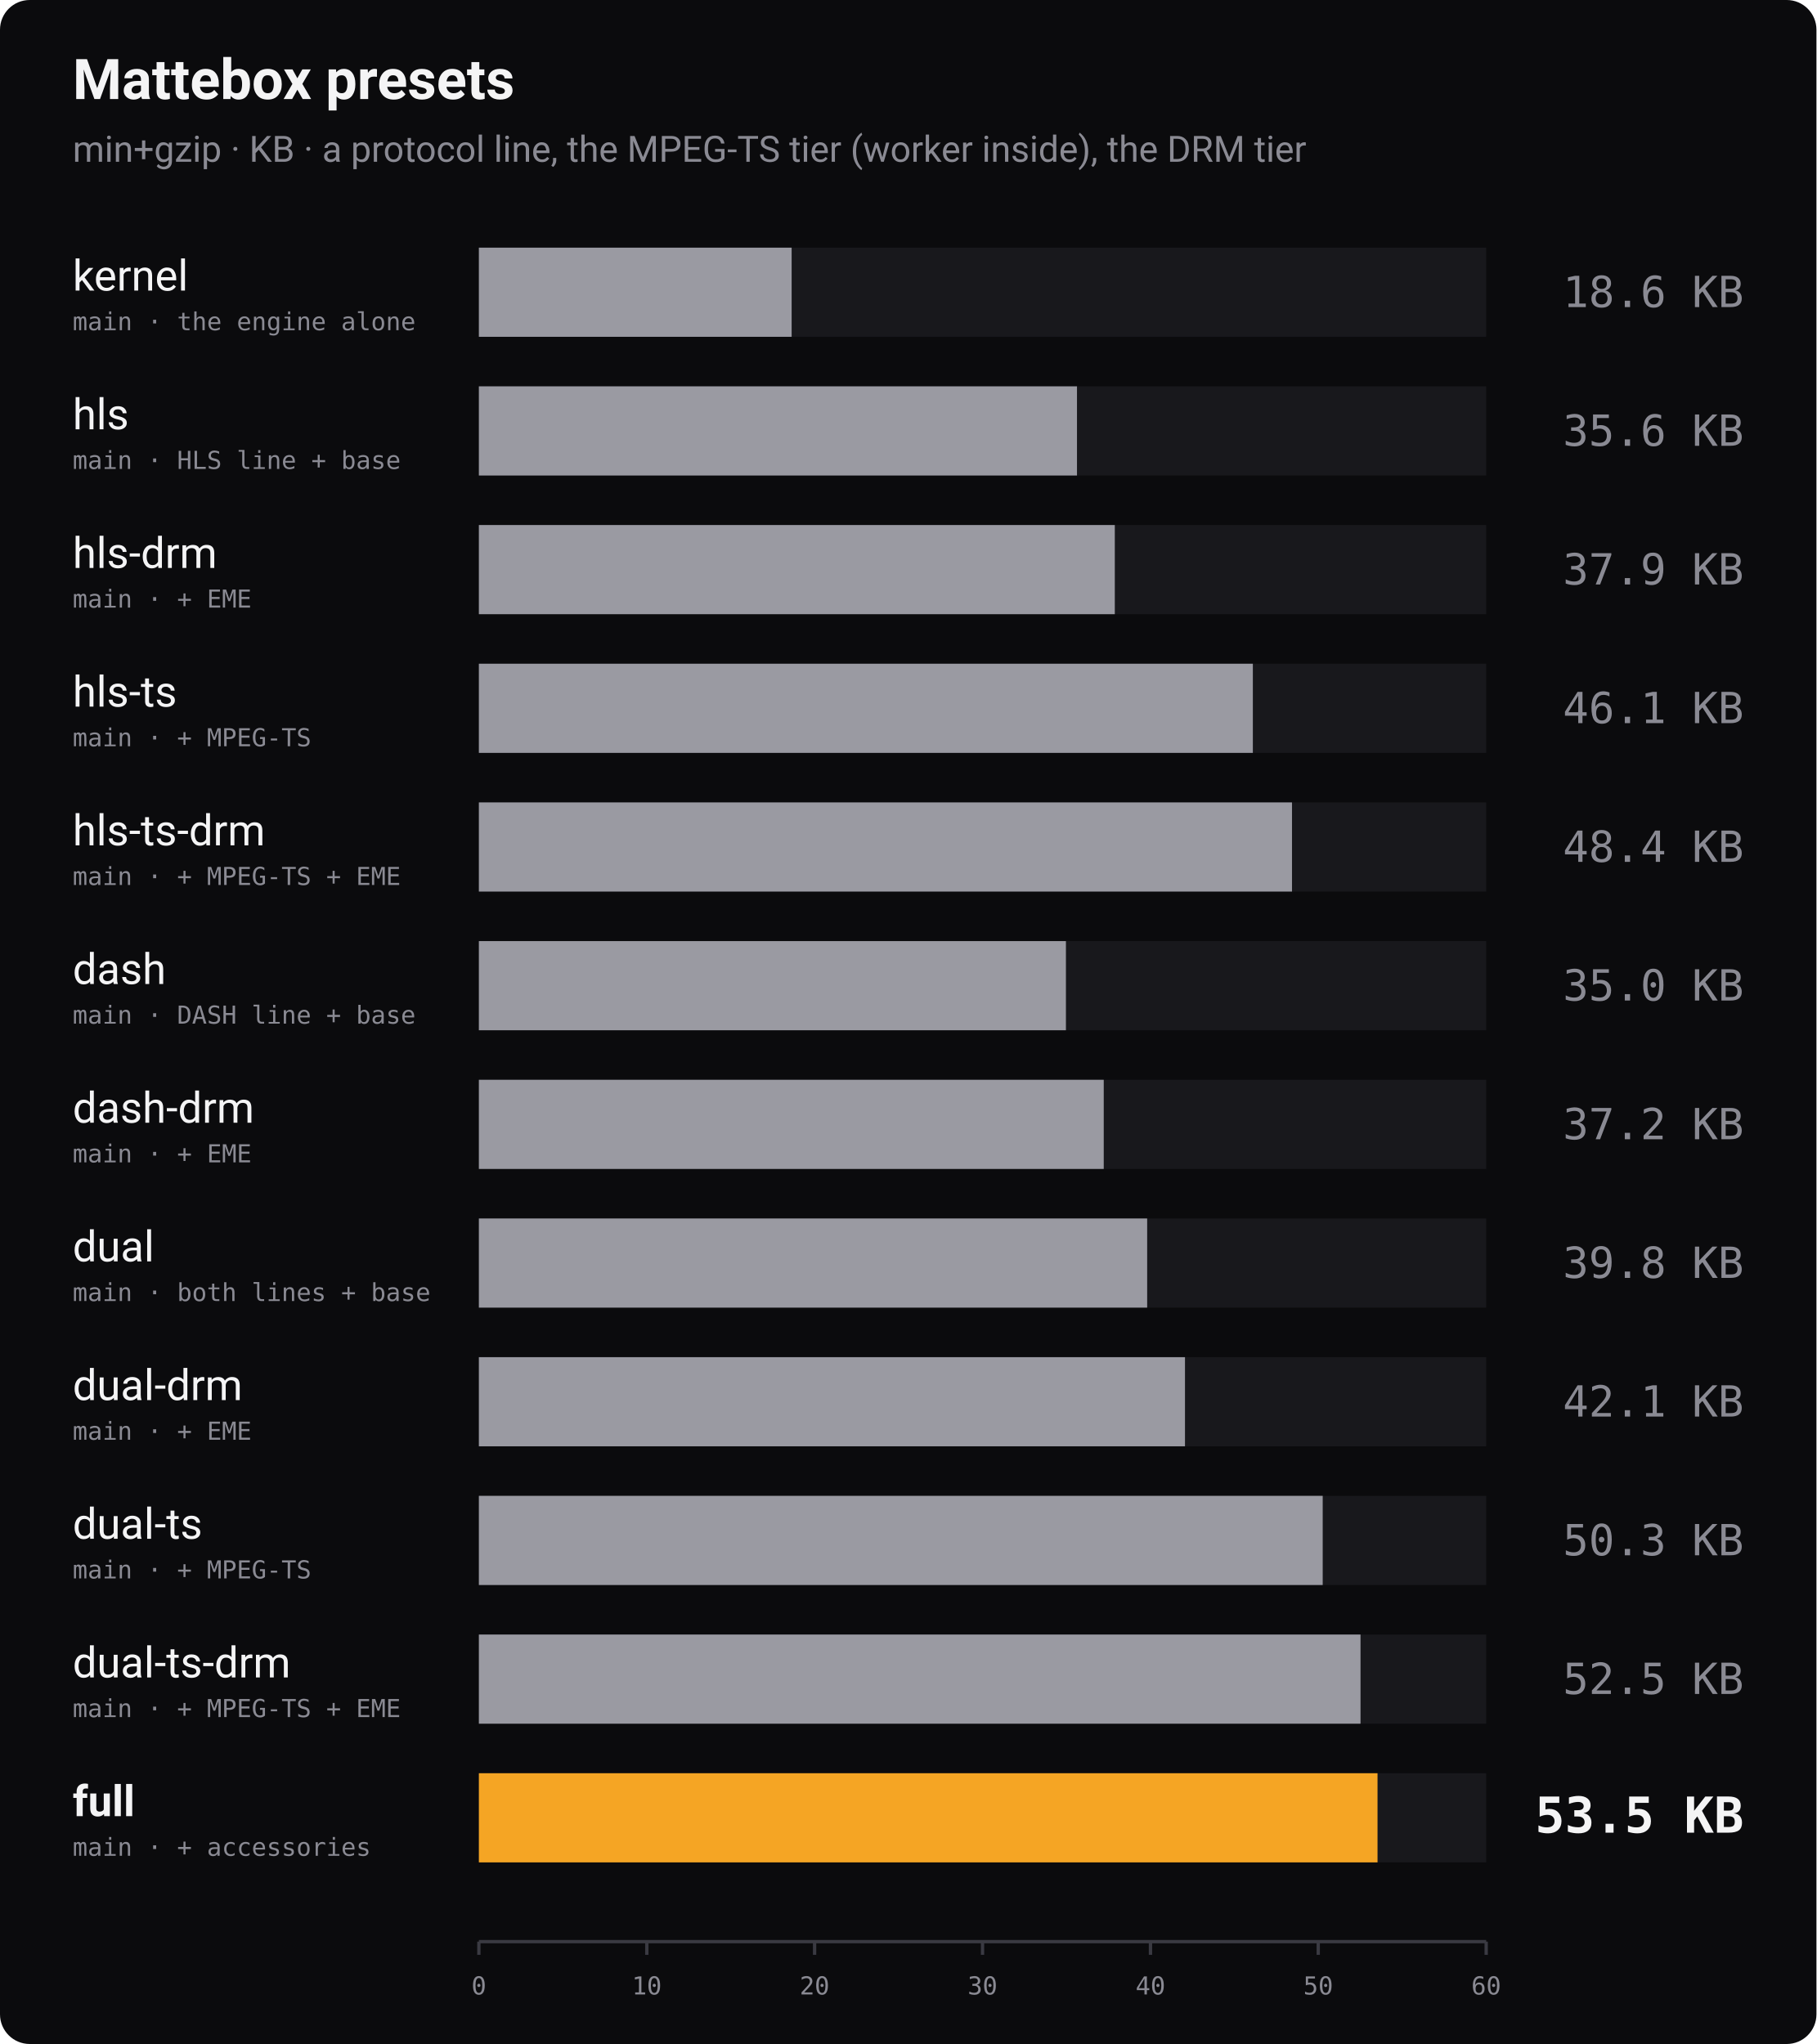
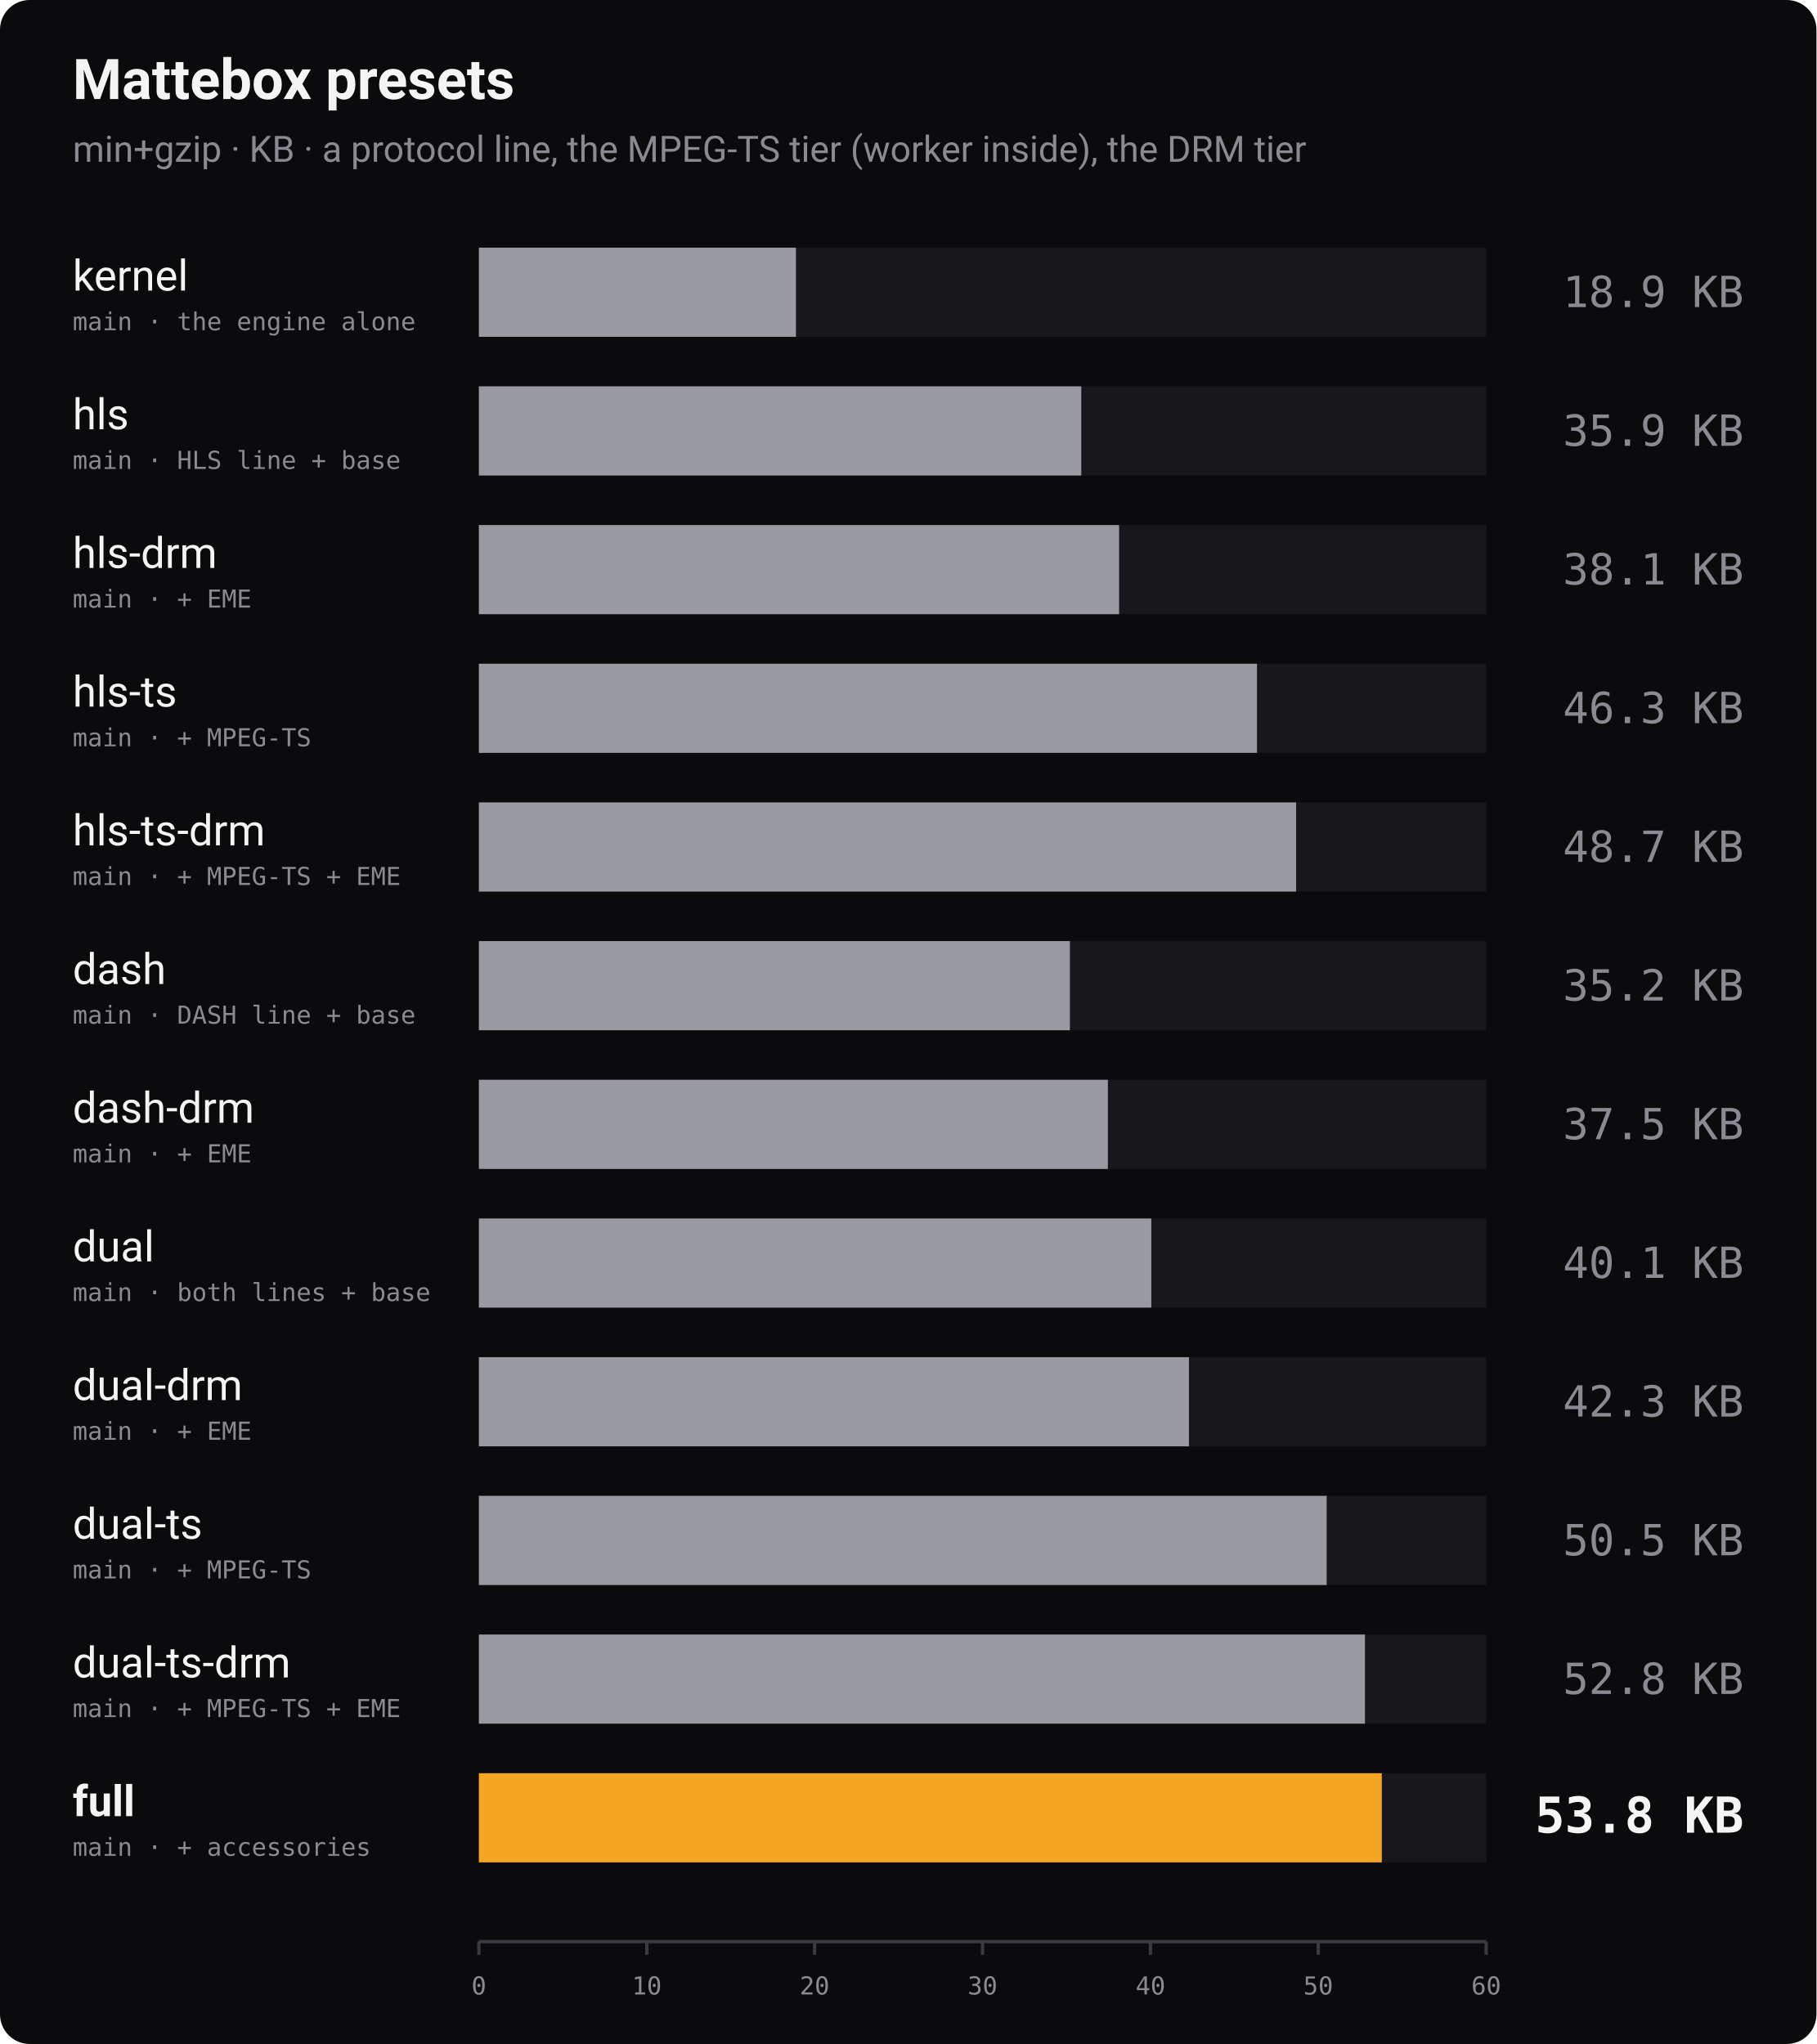
<svg xmlns="http://www.w3.org/2000/svg" width="1100" height="1238" viewBox="0 0 1100 1238" role="img" aria-label="Bundle size of every Mattebox preset, min+gzip">
  <rect width="1100" height="1238" rx="18" fill="#0b0b0d" />
  <text x="44" y="60" font-family="-apple-system, 'Segoe UI', Roboto, Helvetica, Arial, sans-serif" font-size="34" font-weight="700" fill="#f4f4f5">Mattebox presets</text>
  <text x="44" y="98" font-family="-apple-system, 'Segoe UI', Roboto, Helvetica, Arial, sans-serif" font-size="22" fill="#8a8a93">min+gzip · KB · a protocol line, the MPEG-TS tier (worker inside), the DRM tier</text>
  <text x="44" y="176" font-family="-apple-system, 'Segoe UI', Roboto, Helvetica, Arial, sans-serif" font-size="26" font-weight="400" fill="#f4f4f5">kernel</text>
  <text x="44" y="200" font-family="ui-monospace, 'SF Mono', Menlo, Consolas, monospace" font-size="15" fill="#8a8a93">main · the engine alone</text>
  <rect x="290" y="150" width="610" height="54" fill="#18181c" />
-   <rect x="290" y="150" width="189.4" height="54" fill="#9a9aa2" />
-   <text x="1056" y="186" text-anchor="end" font-family="ui-monospace, 'SF Mono', Menlo, Consolas, monospace" font-size="26" font-weight="400" fill="#8a8a93">18.6 KB</text>
+   <rect x="290" y="150" width="192.0" height="54" fill="#9a9aa2" />
+   <text x="1056" y="186" text-anchor="end" font-family="ui-monospace, 'SF Mono', Menlo, Consolas, monospace" font-size="26" font-weight="400" fill="#8a8a93">18.9 KB</text>
  <text x="44" y="260" font-family="-apple-system, 'Segoe UI', Roboto, Helvetica, Arial, sans-serif" font-size="26" font-weight="400" fill="#f4f4f5">hls</text>
  <text x="44" y="284" font-family="ui-monospace, 'SF Mono', Menlo, Consolas, monospace" font-size="15" fill="#8a8a93">main · HLS line + base</text>
  <rect x="290" y="234" width="610" height="54" fill="#18181c" />
-   <rect x="290" y="234" width="362.2" height="54" fill="#9a9aa2" />
-   <text x="1056" y="270" text-anchor="end" font-family="ui-monospace, 'SF Mono', Menlo, Consolas, monospace" font-size="26" font-weight="400" fill="#8a8a93">35.6 KB</text>
+   <rect x="290" y="234" width="364.8" height="54" fill="#9a9aa2" />
+   <text x="1056" y="270" text-anchor="end" font-family="ui-monospace, 'SF Mono', Menlo, Consolas, monospace" font-size="26" font-weight="400" fill="#8a8a93">35.9 KB</text>
  <text x="44" y="344" font-family="-apple-system, 'Segoe UI', Roboto, Helvetica, Arial, sans-serif" font-size="26" font-weight="400" fill="#f4f4f5">hls-drm</text>
  <text x="44" y="368" font-family="ui-monospace, 'SF Mono', Menlo, Consolas, monospace" font-size="15" fill="#8a8a93">main · + EME</text>
  <rect x="290" y="318" width="610" height="54" fill="#18181c" />
-   <rect x="290" y="318" width="385.1" height="54" fill="#9a9aa2" />
-   <text x="1056" y="354" text-anchor="end" font-family="ui-monospace, 'SF Mono', Menlo, Consolas, monospace" font-size="26" font-weight="400" fill="#8a8a93">37.9 KB</text>
+   <rect x="290" y="318" width="387.7" height="54" fill="#9a9aa2" />
+   <text x="1056" y="354" text-anchor="end" font-family="ui-monospace, 'SF Mono', Menlo, Consolas, monospace" font-size="26" font-weight="400" fill="#8a8a93">38.1 KB</text>
  <text x="44" y="428" font-family="-apple-system, 'Segoe UI', Roboto, Helvetica, Arial, sans-serif" font-size="26" font-weight="400" fill="#f4f4f5">hls-ts</text>
  <text x="44" y="452" font-family="ui-monospace, 'SF Mono', Menlo, Consolas, monospace" font-size="15" fill="#8a8a93">main · + MPEG-TS</text>
  <rect x="290" y="402" width="610" height="54" fill="#18181c" />
-   <rect x="290" y="402" width="468.7" height="54" fill="#9a9aa2" />
-   <text x="1056" y="438" text-anchor="end" font-family="ui-monospace, 'SF Mono', Menlo, Consolas, monospace" font-size="26" font-weight="400" fill="#8a8a93">46.1 KB</text>
+   <rect x="290" y="402" width="471.2" height="54" fill="#9a9aa2" />
+   <text x="1056" y="438" text-anchor="end" font-family="ui-monospace, 'SF Mono', Menlo, Consolas, monospace" font-size="26" font-weight="400" fill="#8a8a93">46.3 KB</text>
  <text x="44" y="512" font-family="-apple-system, 'Segoe UI', Roboto, Helvetica, Arial, sans-serif" font-size="26" font-weight="400" fill="#f4f4f5">hls-ts-drm</text>
  <text x="44" y="536" font-family="ui-monospace, 'SF Mono', Menlo, Consolas, monospace" font-size="15" fill="#8a8a93">main · + MPEG-TS + EME</text>
  <rect x="290" y="486" width="610" height="54" fill="#18181c" />
-   <rect x="290" y="486" width="492.4" height="54" fill="#9a9aa2" />
-   <text x="1056" y="522" text-anchor="end" font-family="ui-monospace, 'SF Mono', Menlo, Consolas, monospace" font-size="26" font-weight="400" fill="#8a8a93">48.4 KB</text>
+   <rect x="290" y="486" width="494.9" height="54" fill="#9a9aa2" />
+   <text x="1056" y="522" text-anchor="end" font-family="ui-monospace, 'SF Mono', Menlo, Consolas, monospace" font-size="26" font-weight="400" fill="#8a8a93">48.7 KB</text>
  <text x="44" y="596" font-family="-apple-system, 'Segoe UI', Roboto, Helvetica, Arial, sans-serif" font-size="26" font-weight="400" fill="#f4f4f5">dash</text>
  <text x="44" y="620" font-family="ui-monospace, 'SF Mono', Menlo, Consolas, monospace" font-size="15" fill="#8a8a93">main · DASH line + base</text>
  <rect x="290" y="570" width="610" height="54" fill="#18181c" />
-   <rect x="290" y="570" width="355.5" height="54" fill="#9a9aa2" />
-   <text x="1056" y="606" text-anchor="end" font-family="ui-monospace, 'SF Mono', Menlo, Consolas, monospace" font-size="26" font-weight="400" fill="#8a8a93">35.0 KB</text>
+   <rect x="290" y="570" width="357.9" height="54" fill="#9a9aa2" />
+   <text x="1056" y="606" text-anchor="end" font-family="ui-monospace, 'SF Mono', Menlo, Consolas, monospace" font-size="26" font-weight="400" fill="#8a8a93">35.2 KB</text>
  <text x="44" y="680" font-family="-apple-system, 'Segoe UI', Roboto, Helvetica, Arial, sans-serif" font-size="26" font-weight="400" fill="#f4f4f5">dash-drm</text>
  <text x="44" y="704" font-family="ui-monospace, 'SF Mono', Menlo, Consolas, monospace" font-size="15" fill="#8a8a93">main · + EME</text>
  <rect x="290" y="654" width="610" height="54" fill="#18181c" />
-   <rect x="290" y="654" width="378.4" height="54" fill="#9a9aa2" />
-   <text x="1056" y="690" text-anchor="end" font-family="ui-monospace, 'SF Mono', Menlo, Consolas, monospace" font-size="26" font-weight="400" fill="#8a8a93">37.2 KB</text>
+   <rect x="290" y="654" width="380.9" height="54" fill="#9a9aa2" />
+   <text x="1056" y="690" text-anchor="end" font-family="ui-monospace, 'SF Mono', Menlo, Consolas, monospace" font-size="26" font-weight="400" fill="#8a8a93">37.5 KB</text>
  <text x="44" y="764" font-family="-apple-system, 'Segoe UI', Roboto, Helvetica, Arial, sans-serif" font-size="26" font-weight="400" fill="#f4f4f5">dual</text>
  <text x="44" y="788" font-family="ui-monospace, 'SF Mono', Menlo, Consolas, monospace" font-size="15" fill="#8a8a93">main · both lines + base</text>
  <rect x="290" y="738" width="610" height="54" fill="#18181c" />
-   <rect x="290" y="738" width="404.7" height="54" fill="#9a9aa2" />
-   <text x="1056" y="774" text-anchor="end" font-family="ui-monospace, 'SF Mono', Menlo, Consolas, monospace" font-size="26" font-weight="400" fill="#8a8a93">39.8 KB</text>
+   <rect x="290" y="738" width="407.2" height="54" fill="#9a9aa2" />
+   <text x="1056" y="774" text-anchor="end" font-family="ui-monospace, 'SF Mono', Menlo, Consolas, monospace" font-size="26" font-weight="400" fill="#8a8a93">40.1 KB</text>
  <text x="44" y="848" font-family="-apple-system, 'Segoe UI', Roboto, Helvetica, Arial, sans-serif" font-size="26" font-weight="400" fill="#f4f4f5">dual-drm</text>
  <text x="44" y="872" font-family="ui-monospace, 'SF Mono', Menlo, Consolas, monospace" font-size="15" fill="#8a8a93">main · + EME</text>
  <rect x="290" y="822" width="610" height="54" fill="#18181c" />
-   <rect x="290" y="822" width="427.6" height="54" fill="#9a9aa2" />
-   <text x="1056" y="858" text-anchor="end" font-family="ui-monospace, 'SF Mono', Menlo, Consolas, monospace" font-size="26" font-weight="400" fill="#8a8a93">42.1 KB</text>
+   <rect x="290" y="822" width="430.0" height="54" fill="#9a9aa2" />
+   <text x="1056" y="858" text-anchor="end" font-family="ui-monospace, 'SF Mono', Menlo, Consolas, monospace" font-size="26" font-weight="400" fill="#8a8a93">42.3 KB</text>
  <text x="44" y="932" font-family="-apple-system, 'Segoe UI', Roboto, Helvetica, Arial, sans-serif" font-size="26" font-weight="400" fill="#f4f4f5">dual-ts</text>
  <text x="44" y="956" font-family="ui-monospace, 'SF Mono', Menlo, Consolas, monospace" font-size="15" fill="#8a8a93">main · + MPEG-TS</text>
  <rect x="290" y="906" width="610" height="54" fill="#18181c" />
-   <rect x="290" y="906" width="511.0" height="54" fill="#9a9aa2" />
-   <text x="1056" y="942" text-anchor="end" font-family="ui-monospace, 'SF Mono', Menlo, Consolas, monospace" font-size="26" font-weight="400" fill="#8a8a93">50.3 KB</text>
+   <rect x="290" y="906" width="513.4" height="54" fill="#9a9aa2" />
+   <text x="1056" y="942" text-anchor="end" font-family="ui-monospace, 'SF Mono', Menlo, Consolas, monospace" font-size="26" font-weight="400" fill="#8a8a93">50.5 KB</text>
  <text x="44" y="1016" font-family="-apple-system, 'Segoe UI', Roboto, Helvetica, Arial, sans-serif" font-size="26" font-weight="400" fill="#f4f4f5">dual-ts-drm</text>
  <text x="44" y="1040" font-family="ui-monospace, 'SF Mono', Menlo, Consolas, monospace" font-size="15" fill="#8a8a93">main · + MPEG-TS + EME</text>
  <rect x="290" y="990" width="610" height="54" fill="#18181c" />
-   <rect x="290" y="990" width="533.9" height="54" fill="#9a9aa2" />
-   <text x="1056" y="1026" text-anchor="end" font-family="ui-monospace, 'SF Mono', Menlo, Consolas, monospace" font-size="26" font-weight="400" fill="#8a8a93">52.5 KB</text>
+   <rect x="290" y="990" width="536.6" height="54" fill="#9a9aa2" />
+   <text x="1056" y="1026" text-anchor="end" font-family="ui-monospace, 'SF Mono', Menlo, Consolas, monospace" font-size="26" font-weight="400" fill="#8a8a93">52.8 KB</text>
  <text x="44" y="1100" font-family="-apple-system, 'Segoe UI', Roboto, Helvetica, Arial, sans-serif" font-size="26" font-weight="700" fill="#f4f4f5">full</text>
  <text x="44" y="1124" font-family="ui-monospace, 'SF Mono', Menlo, Consolas, monospace" font-size="15" fill="#8a8a93">main · + accessories</text>
  <rect x="290" y="1074" width="610" height="54" fill="#18181c" />
-   <rect x="290" y="1074" width="544.2" height="54" fill="#f5a524" />
-   <text x="1056" y="1110" text-anchor="end" font-family="ui-monospace, 'SF Mono', Menlo, Consolas, monospace" font-size="30" font-weight="700" fill="#f4f4f5">53.5 KB</text>
+   <rect x="290" y="1074" width="546.8" height="54" fill="#f5a524" />
+   <text x="1056" y="1110" text-anchor="end" font-family="ui-monospace, 'SF Mono', Menlo, Consolas, monospace" font-size="30" font-weight="700" fill="#f4f4f5">53.8 KB</text>
  <line x1="290" y1="1176" x2="900" y2="1176" stroke="#3a3a42" stroke-width="2" />
  <line x1="290.0" y1="1176" x2="290.0" y2="1184" stroke="#3a3a42" stroke-width="2" />
  <text x="290.0" y="1208" text-anchor="middle" font-family="ui-monospace, 'SF Mono', Menlo, Consolas, monospace" font-size="15" fill="#8a8a93">0</text>
  <line x1="391.7" y1="1176" x2="391.7" y2="1184" stroke="#3a3a42" stroke-width="2" />
  <text x="391.7" y="1208" text-anchor="middle" font-family="ui-monospace, 'SF Mono', Menlo, Consolas, monospace" font-size="15" fill="#8a8a93">10</text>
  <line x1="493.3" y1="1176" x2="493.3" y2="1184" stroke="#3a3a42" stroke-width="2" />
  <text x="493.3" y="1208" text-anchor="middle" font-family="ui-monospace, 'SF Mono', Menlo, Consolas, monospace" font-size="15" fill="#8a8a93">20</text>
  <line x1="595.0" y1="1176" x2="595.0" y2="1184" stroke="#3a3a42" stroke-width="2" />
  <text x="595.0" y="1208" text-anchor="middle" font-family="ui-monospace, 'SF Mono', Menlo, Consolas, monospace" font-size="15" fill="#8a8a93">30</text>
  <line x1="696.7" y1="1176" x2="696.7" y2="1184" stroke="#3a3a42" stroke-width="2" />
  <text x="696.7" y="1208" text-anchor="middle" font-family="ui-monospace, 'SF Mono', Menlo, Consolas, monospace" font-size="15" fill="#8a8a93">40</text>
  <line x1="798.3" y1="1176" x2="798.3" y2="1184" stroke="#3a3a42" stroke-width="2" />
  <text x="798.3" y="1208" text-anchor="middle" font-family="ui-monospace, 'SF Mono', Menlo, Consolas, monospace" font-size="15" fill="#8a8a93">50</text>
  <line x1="900.0" y1="1176" x2="900.0" y2="1184" stroke="#3a3a42" stroke-width="2" />
  <text x="900.0" y="1208" text-anchor="middle" font-family="ui-monospace, 'SF Mono', Menlo, Consolas, monospace" font-size="15" fill="#8a8a93">60</text>
</svg>
